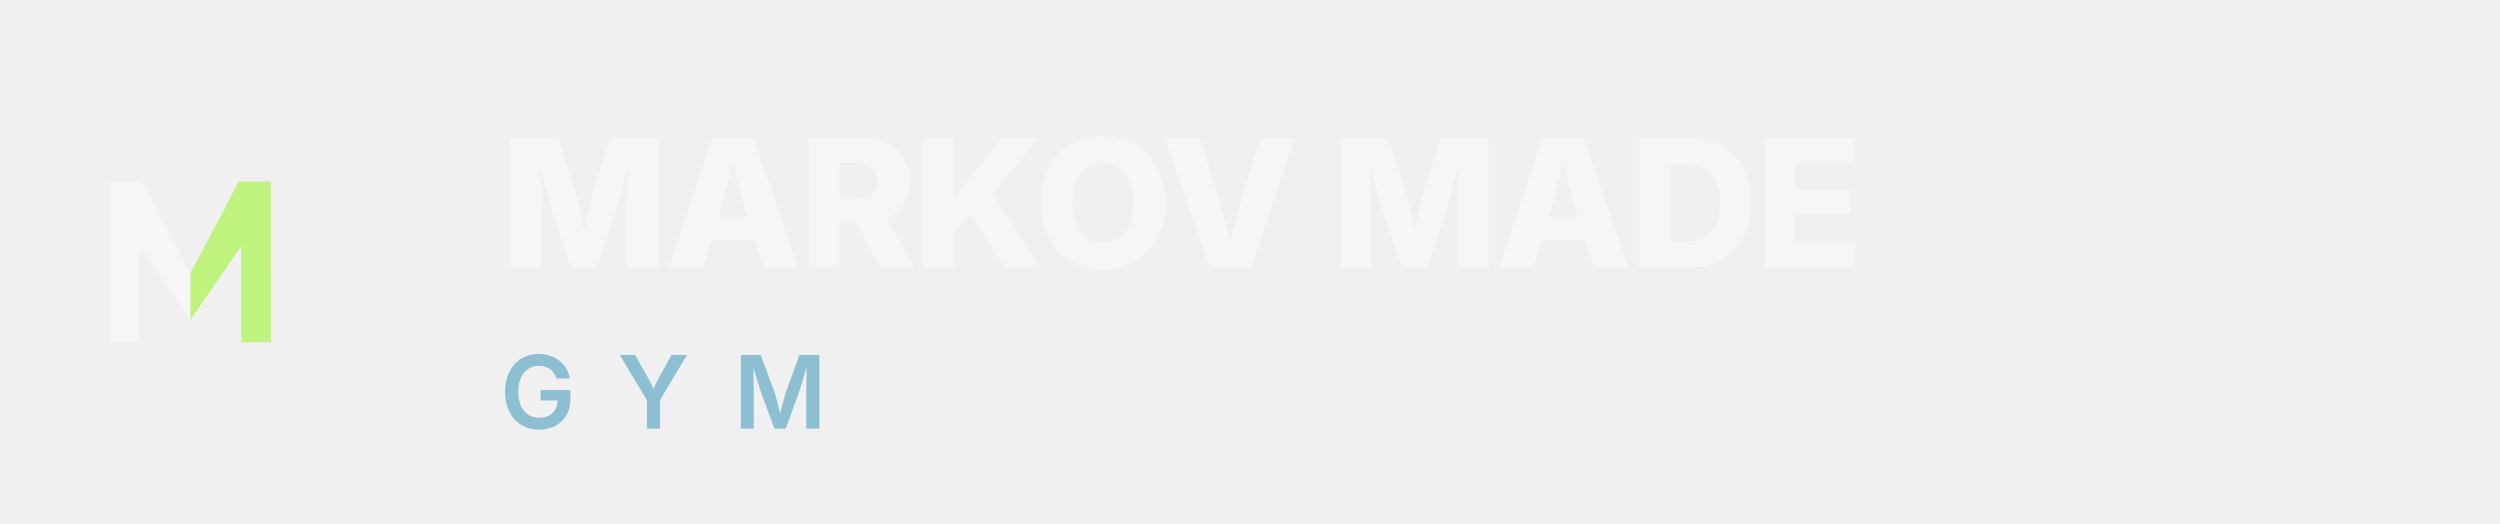
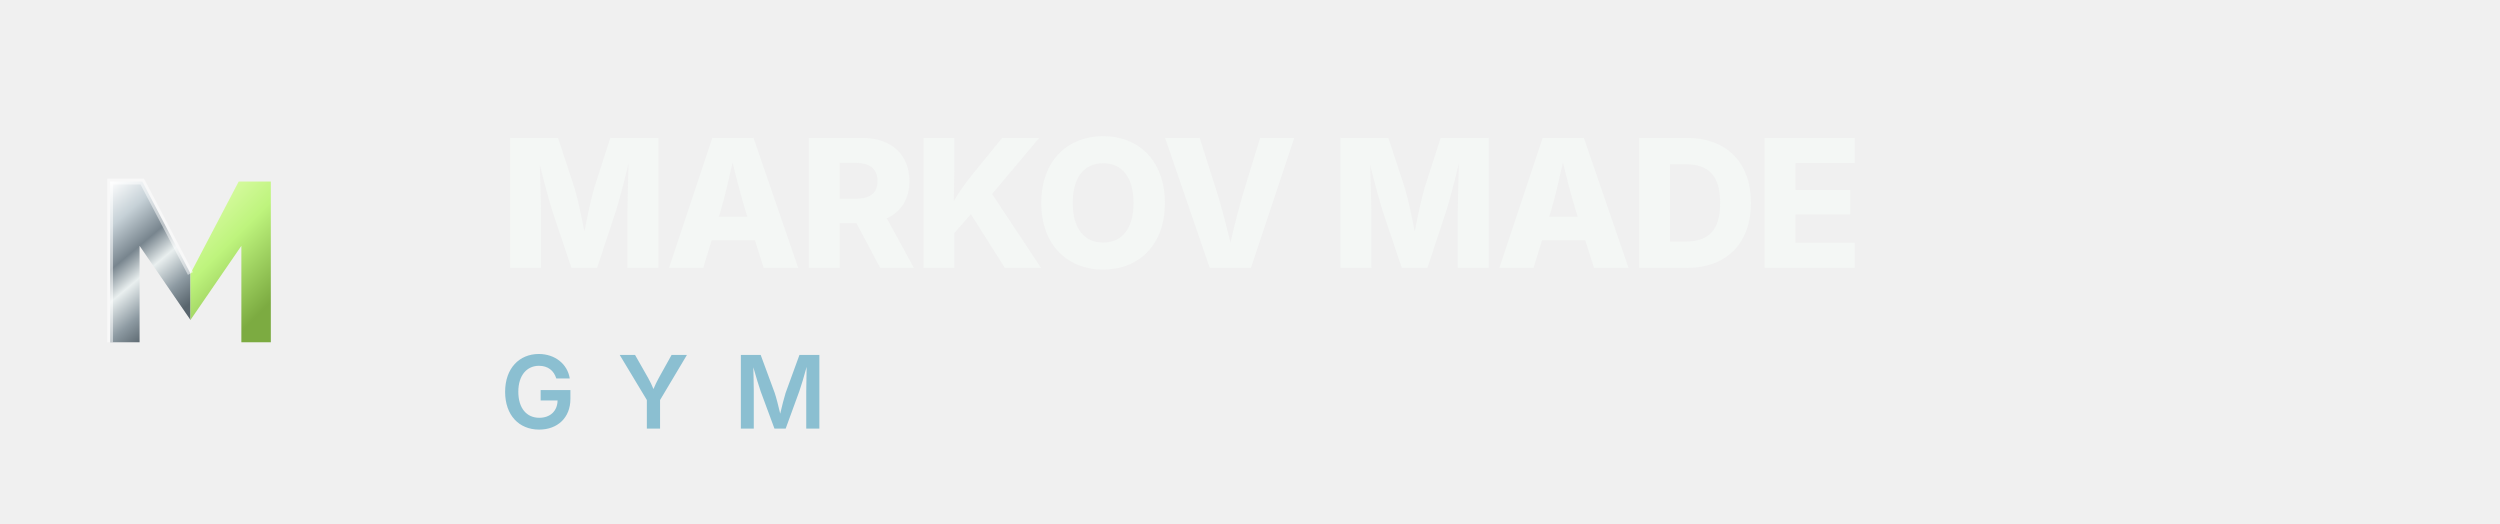
<svg xmlns="http://www.w3.org/2000/svg" viewBox="0 0 420 88" width="420" height="88" role="img" aria-label="MARKOV MADE GYM">
+   <defs>
+     <linearGradient id="km" x1="0" y1="0" x2=".42" y2="1">
+       <stop offset="0" stop-color="#ffffff" />
+       <stop offset=".24" stop-color="#c6d1d7" />
+       <stop offset=".47" stop-color="#78858e" />
+       <stop offset=".64" stop-color="#e9efef" />
+       <stop offset=".84" stop-color="#8d9aa2" />
+       <stop offset="1" stop-color="#59656d" />
+     </linearGradient>
+     <linearGradient id="kl" x1="0" y1="0" x2=".5" y2="1">
+       <stop offset="0" stop-color="#e8ffb9" />
+       <stop offset=".5" stop-color="#BEF47D" />
+       <stop offset="1" stop-color="#7cab41" />
+     </linearGradient>
+     <linearGradient id="ks" x1="0" y1="0" x2=".42" y2="1">
+       <stop offset="0" stop-color="#eaf6fa" />
+       <stop offset=".5" stop-color="#8BBFD1" />
+       <stop offset="1" stop-color="#4d7f92" />
+     </linearGradient>
+   </defs>
  <g transform="translate(8 20) scale(0.75)">
-     <path d="M14 50V14h7.2L32 34.6V45L20.6 28.4V50Z" fill="#F4F7F5" />
-     <path d="M50 50V14h-7.2L32 34.6V45l11.4-16.6V50Z" fill="#BEF47D" />
+     <path d="M14 50V14h7.2L32 34.6V45L20.6 28.4V50Z" fill="url(#km)" />
+     <path d="M50 50V14h-7.2L32 34.6V45l11.4-16.6V50Z" fill="url(#kl)" />
+     <path d="M14 50V14h7.2L32 34.6" fill="none" stroke="#ffffff" stroke-width="1.3" stroke-opacity=".5" />
  </g>
  <text x="84" y="45" fill="#F4F7F5" font-family="Inter, 'Segoe UI', system-ui, sans-serif" font-size="30" font-weight="760" letter-spacing="-0.6">MARKOV MADE</text>
  <text x="84" y="72" fill="#8BBFD1" font-family="Inter, 'Segoe UI', system-ui, sans-serif" font-size="17" font-weight="620" letter-spacing="7.4">GYM</text>
</svg>
